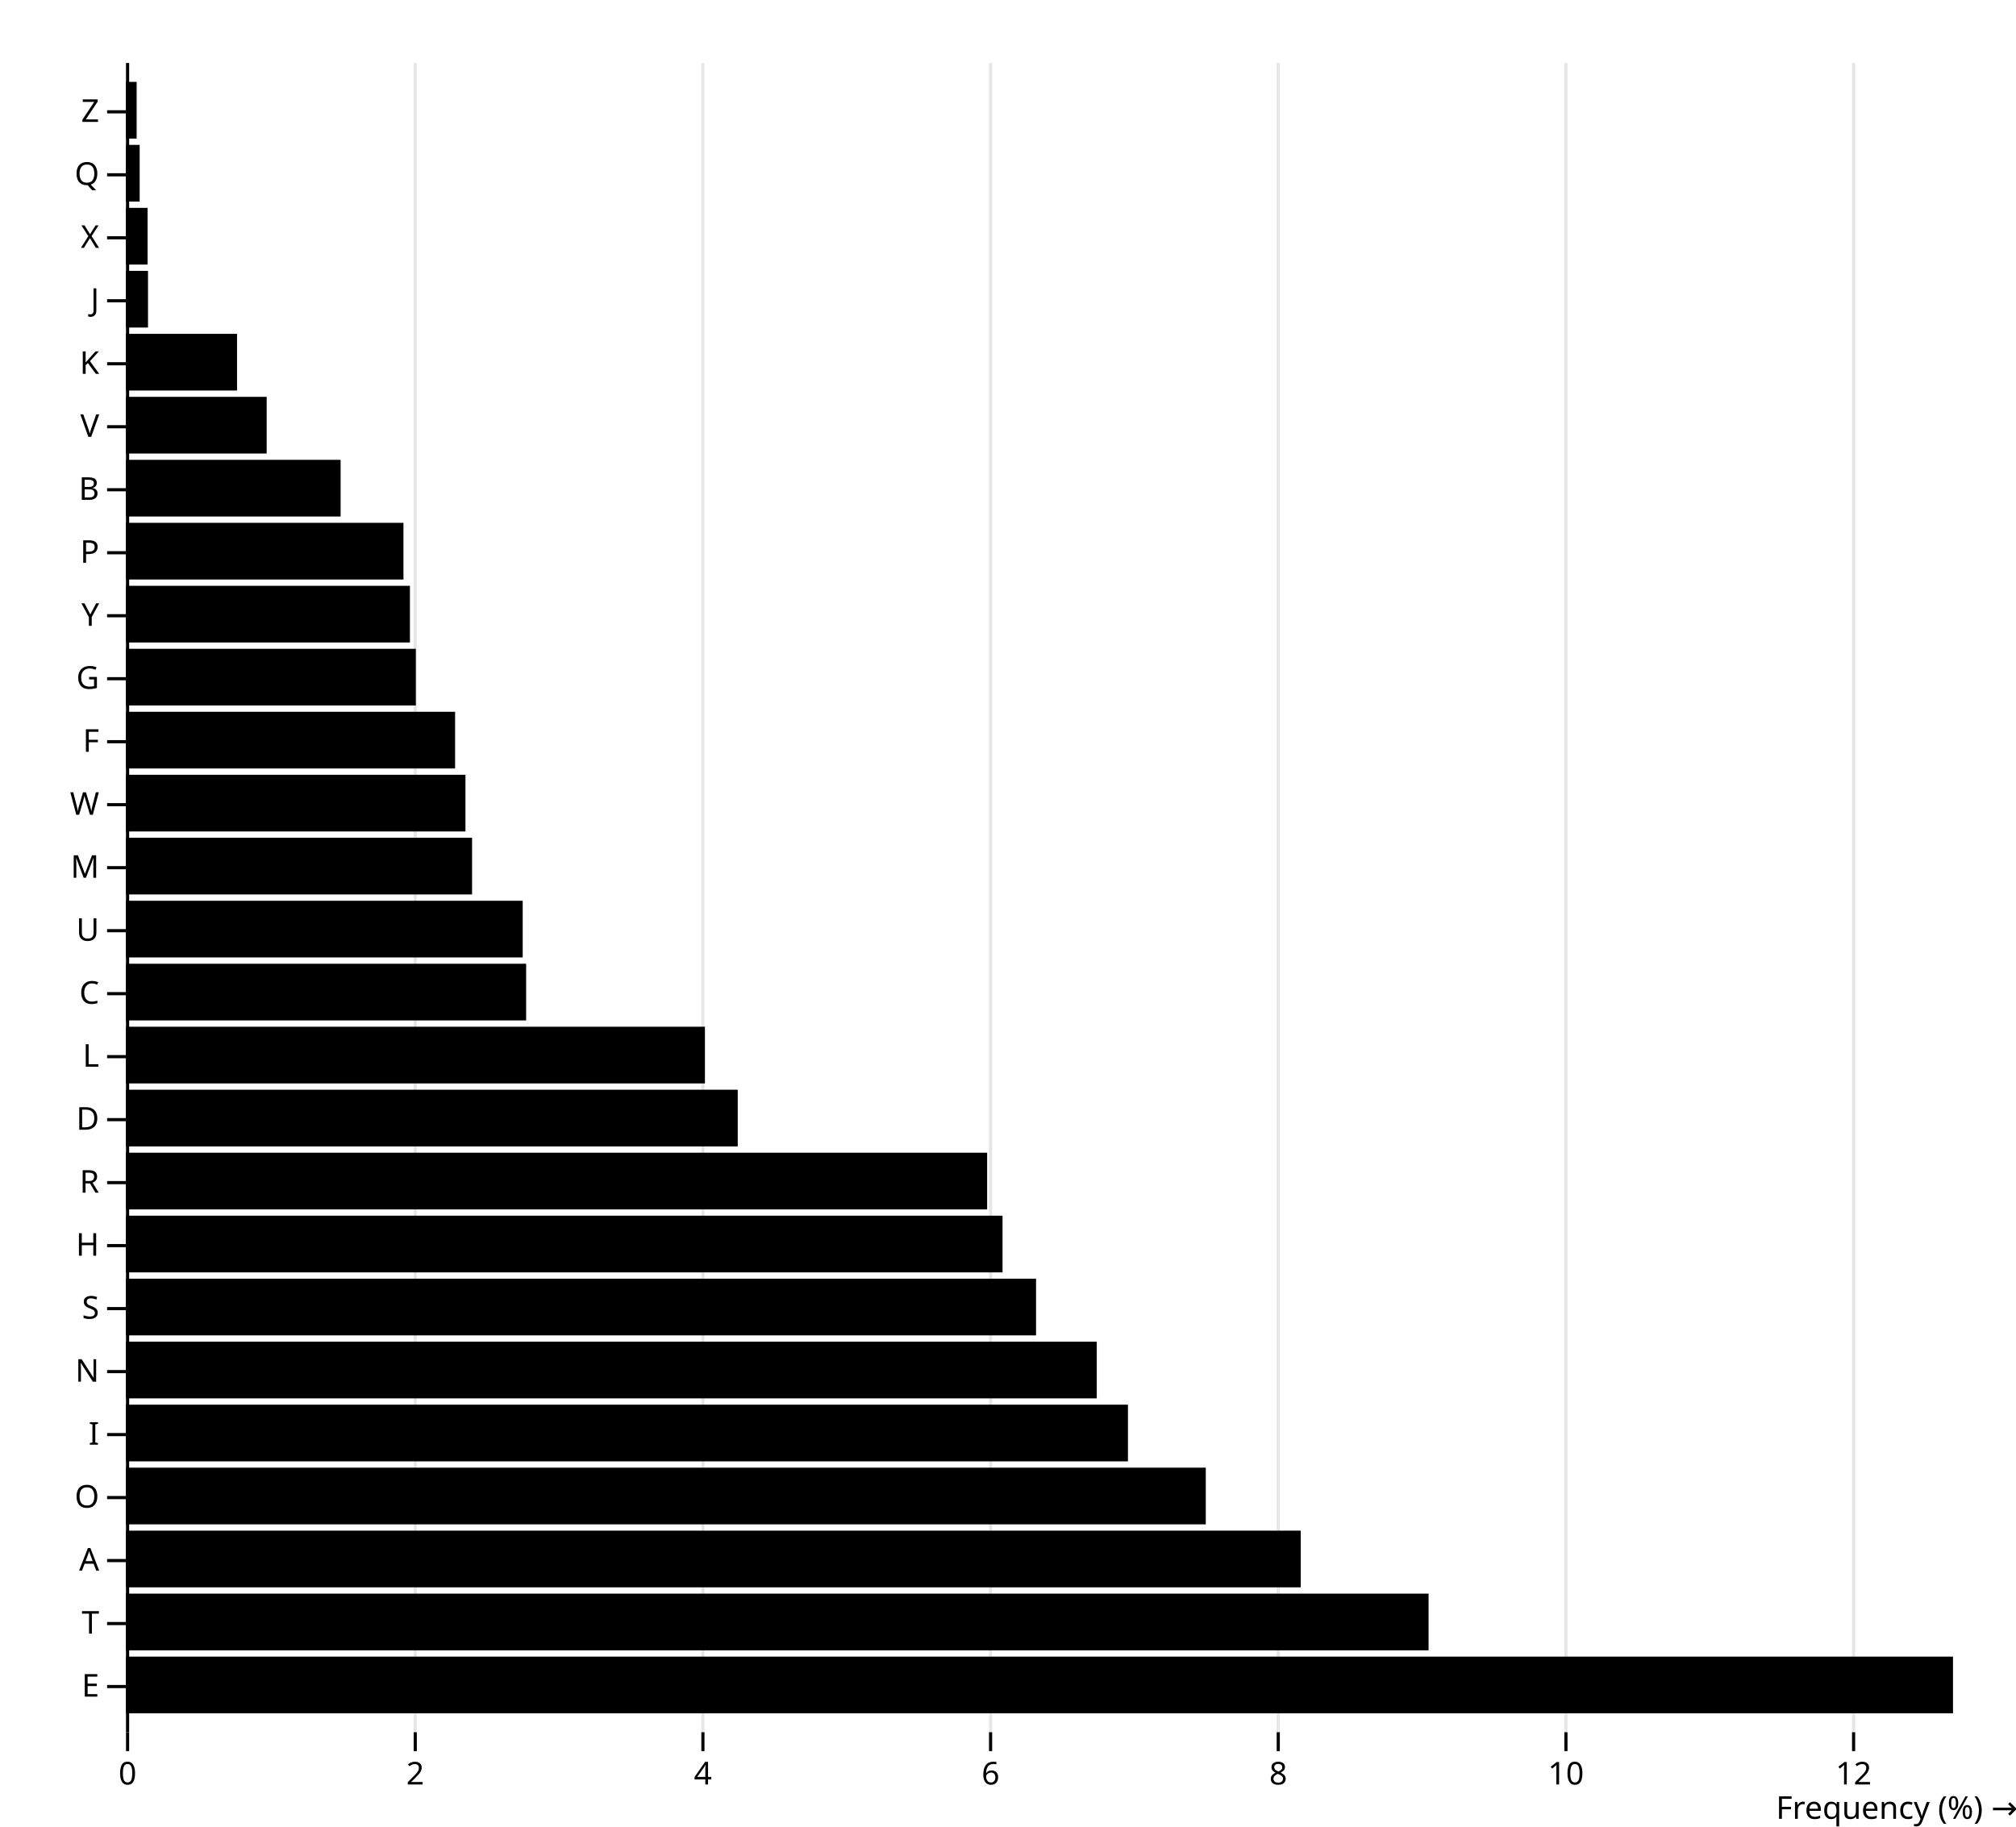
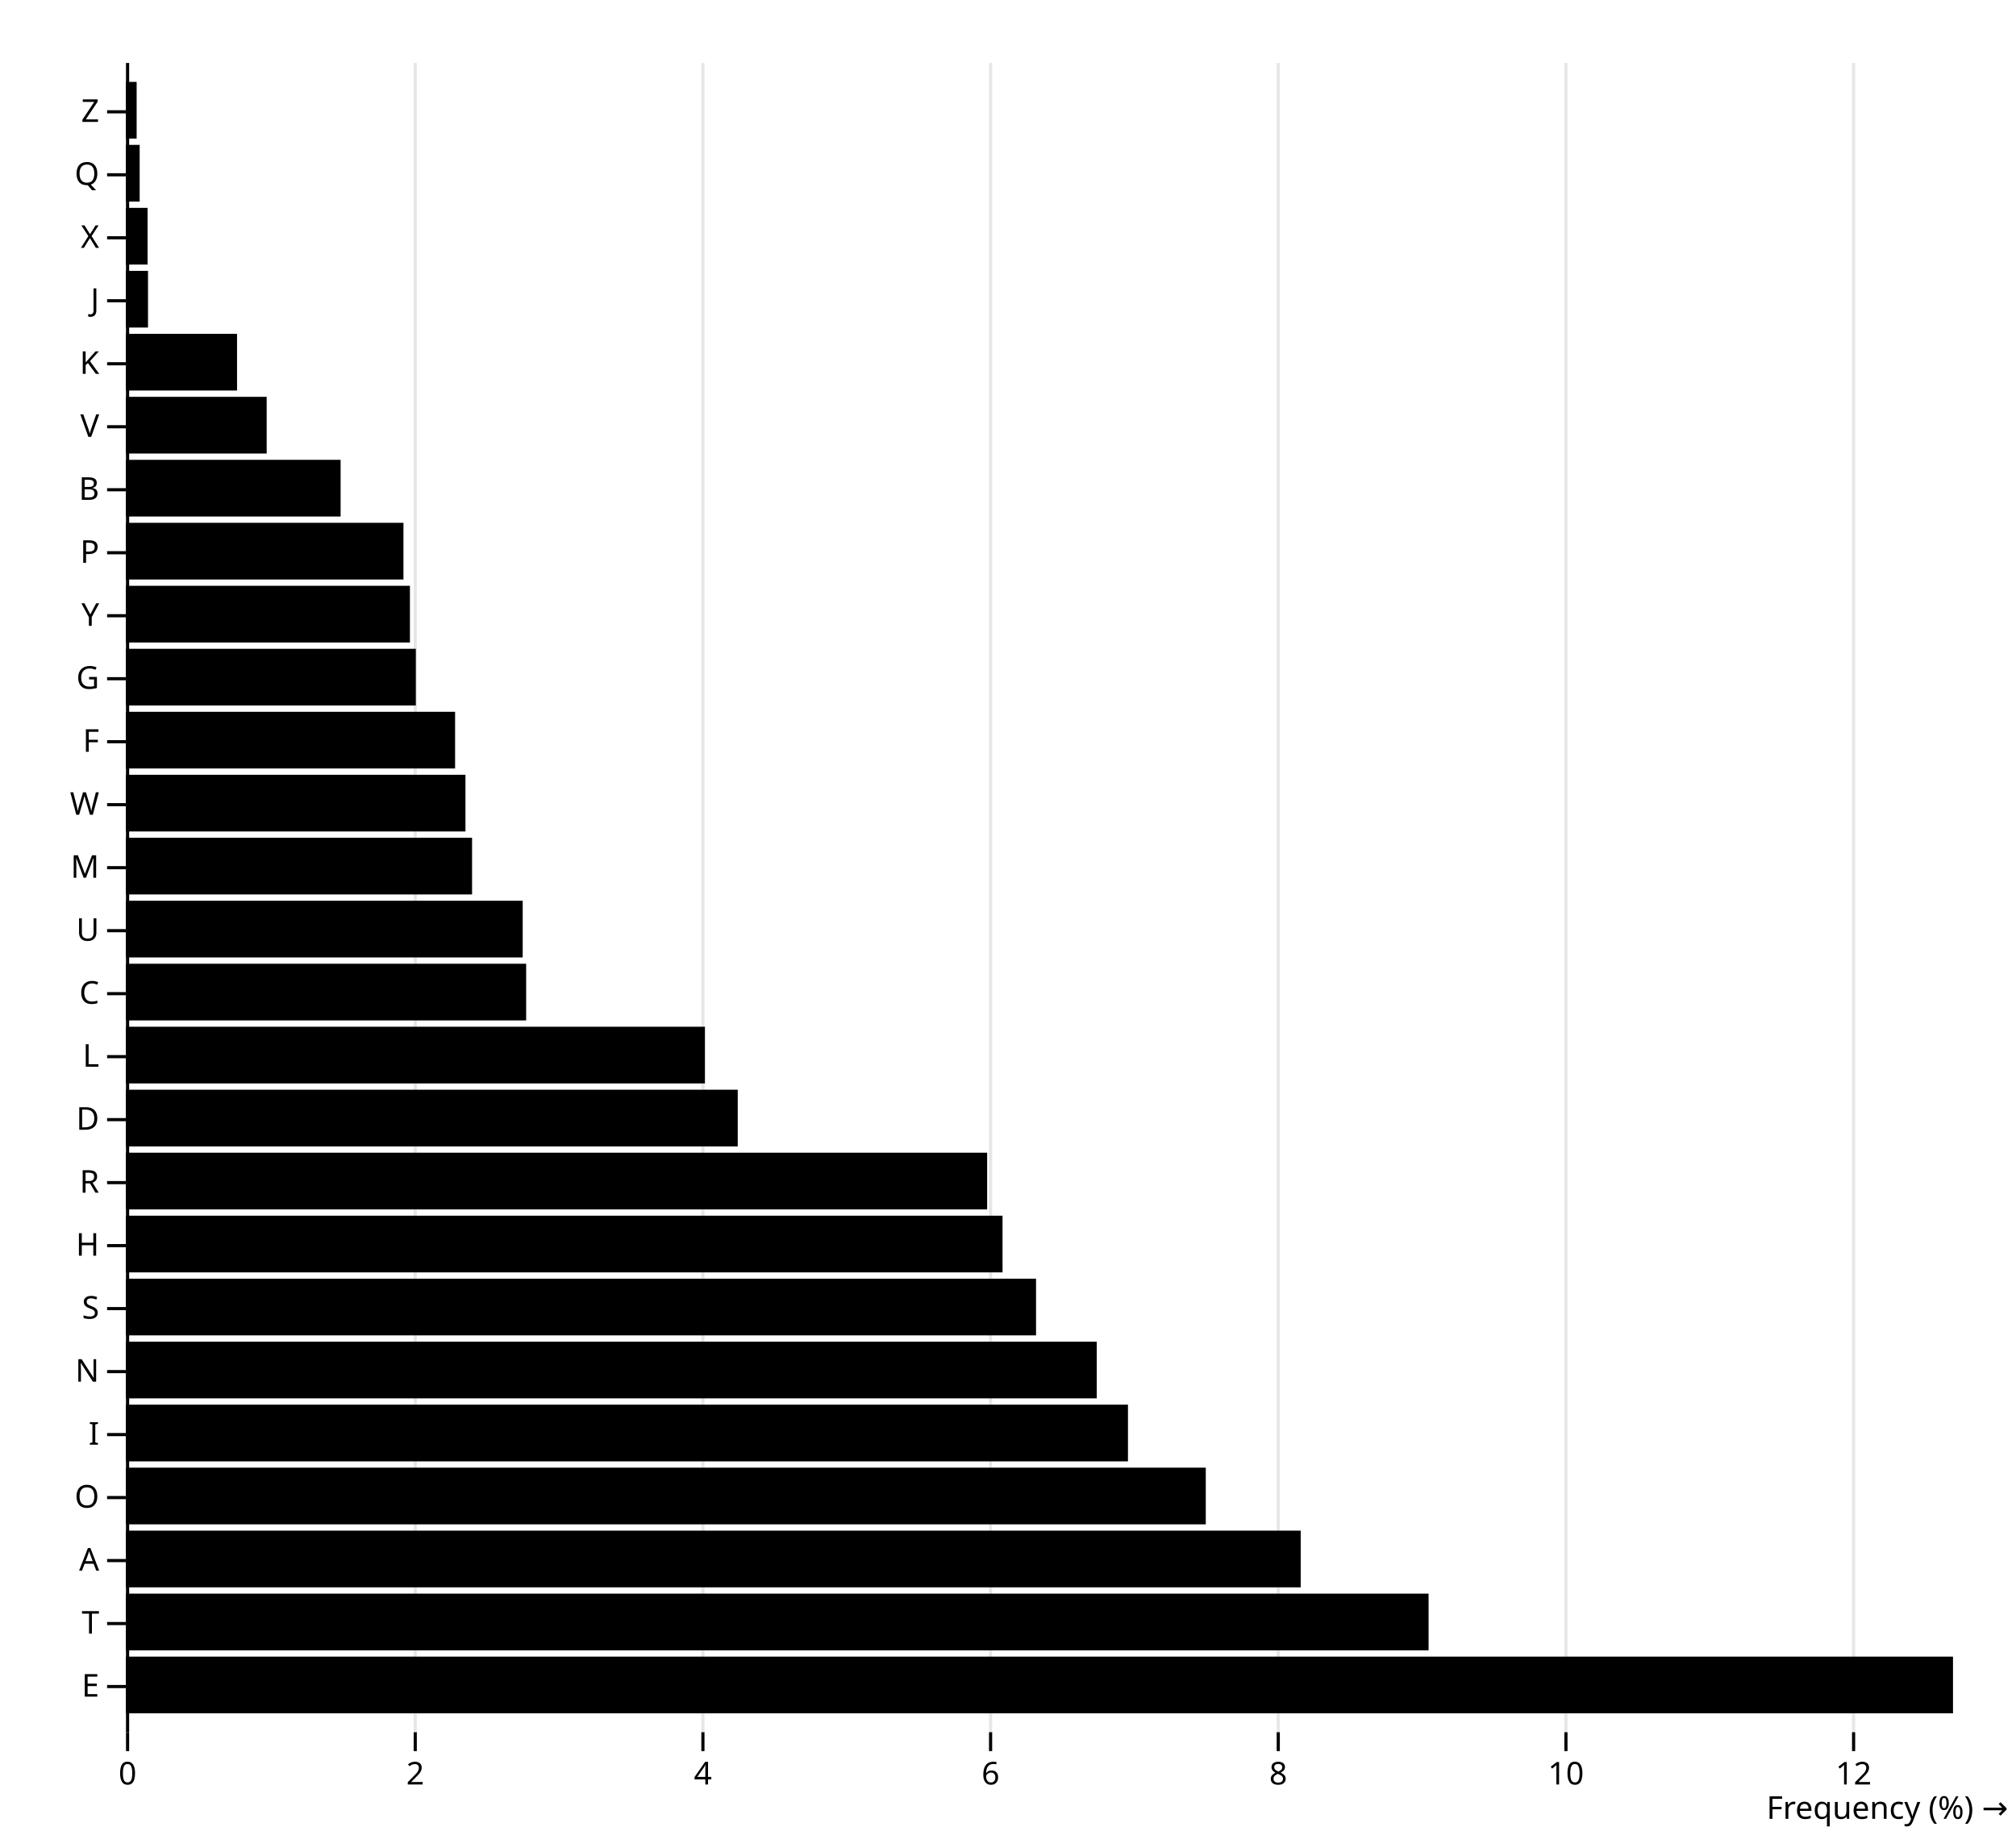
<svg xmlns="http://www.w3.org/2000/svg" class="plot" fill="currentColor" font-family="system-ui, sans-serif" font-size="10" text-anchor="middle" width="640" height="580" viewBox="0 0 640 580" aria-label="letter-frequency chart" aria-description="A horizontal bar chart showing the relative frequency of letters in the English language.">
  <style>
    .plot {
      display: block;
      background: white;
      height: auto;
      height: intrinsic;
      max-width: 100%;
    }

    .plot text,
    .plot tspan {
      white-space: pre;
    }
  </style>
  <g aria-label="y-axis tick" fill="none" stroke="currentColor" transform="translate(0,9.5)">
    <path transform="translate(40,26)" d="M0,0L-6,0" />
    <path transform="translate(40,46)" d="M0,0L-6,0" />
    <path transform="translate(40,66)" d="M0,0L-6,0" />
    <path transform="translate(40,86)" d="M0,0L-6,0" />
    <path transform="translate(40,106)" d="M0,0L-6,0" />
    <path transform="translate(40,126)" d="M0,0L-6,0" />
    <path transform="translate(40,146)" d="M0,0L-6,0" />
    <path transform="translate(40,166)" d="M0,0L-6,0" />
    <path transform="translate(40,186)" d="M0,0L-6,0" />
    <path transform="translate(40,206)" d="M0,0L-6,0" />
    <path transform="translate(40,226)" d="M0,0L-6,0" />
    <path transform="translate(40,246)" d="M0,0L-6,0" />
    <path transform="translate(40,266)" d="M0,0L-6,0" />
    <path transform="translate(40,286)" d="M0,0L-6,0" />
    <path transform="translate(40,306)" d="M0,0L-6,0" />
    <path transform="translate(40,326)" d="M0,0L-6,0" />
    <path transform="translate(40,346)" d="M0,0L-6,0" />
    <path transform="translate(40,366)" d="M0,0L-6,0" />
    <path transform="translate(40,386)" d="M0,0L-6,0" />
    <path transform="translate(40,406)" d="M0,0L-6,0" />
    <path transform="translate(40,426)" d="M0,0L-6,0" />
    <path transform="translate(40,446)" d="M0,0L-6,0" />
    <path transform="translate(40,466)" d="M0,0L-6,0" />
    <path transform="translate(40,486)" d="M0,0L-6,0" />
    <path transform="translate(40,506)" d="M0,0L-6,0" />
    <path transform="translate(40,526)" d="M0,0L-6,0" />
  </g>
  <g aria-label="y-axis tick label" text-anchor="end" transform="translate(-8.5,9.5)">
    <text y="0.32em" transform="translate(40,26)">Z</text>
    <text y="0.32em" transform="translate(40,46)">Q</text>
    <text y="0.32em" transform="translate(40,66)">X</text>
    <text y="0.32em" transform="translate(40,86)">J</text>
    <text y="0.32em" transform="translate(40,106)">K</text>
    <text y="0.32em" transform="translate(40,126)">V</text>
    <text y="0.32em" transform="translate(40,146)">B</text>
    <text y="0.32em" transform="translate(40,166)">P</text>
    <text y="0.32em" transform="translate(40,186)">Y</text>
    <text y="0.32em" transform="translate(40,206)">G</text>
    <text y="0.32em" transform="translate(40,226)">F</text>
    <text y="0.32em" transform="translate(40,246)">W</text>
    <text y="0.32em" transform="translate(40,266)">M</text>
    <text y="0.32em" transform="translate(40,286)">U</text>
    <text y="0.32em" transform="translate(40,306)">C</text>
    <text y="0.32em" transform="translate(40,326)">L</text>
    <text y="0.32em" transform="translate(40,346)">D</text>
    <text y="0.32em" transform="translate(40,366)">R</text>
    <text y="0.32em" transform="translate(40,386)">H</text>
    <text y="0.32em" transform="translate(40,406)">S</text>
    <text y="0.32em" transform="translate(40,426)">N</text>
    <text y="0.32em" transform="translate(40,446)">I</text>
    <text y="0.32em" transform="translate(40,466)">O</text>
    <text y="0.32em" transform="translate(40,486)">A</text>
    <text y="0.32em" transform="translate(40,506)">T</text>
    <text y="0.32em" transform="translate(40,526)">E</text>
  </g>
  <g aria-label="x-grid" stroke="currentColor" stroke-opacity="0.1" transform="translate(0.5,0)">
    <line x1="40" x2="40" y1="20" y2="550" />
    <line x1="131.324" x2="131.324" y1="20" y2="550" />
    <line x1="222.648" x2="222.648" y1="20" y2="550" />
    <line x1="313.973" x2="313.973" y1="20" y2="550" />
    <line x1="405.297" x2="405.297" y1="20" y2="550" />
    <line x1="496.621" x2="496.621" y1="20" y2="550" />
    <line x1="587.945" x2="587.945" y1="20" y2="550" />
  </g>
  <g aria-label="x-axis tick" fill="none" stroke="currentColor" transform="translate(0.5,0)">
    <path transform="translate(40,550)" d="M0,0L0,6" />
    <path transform="translate(131.3242,550)" d="M0,0L0,6" />
    <path transform="translate(222.6484,550)" d="M0,0L0,6" />
    <path transform="translate(313.9726,550)" d="M0,0L0,6" />
    <path transform="translate(405.2968,550)" d="M0,0L0,6" />
    <path transform="translate(496.621,550)" d="M0,0L0,6" />
    <path transform="translate(587.9452,550)" d="M0,0L0,6" />
  </g>
  <g aria-label="x-axis tick label" font-variant="tabular-nums" transform="translate(0.5,9.5)">
    <text y="0.71em" transform="translate(40,550)">0</text>
    <text y="0.71em" transform="translate(131.3242,550)">2</text>
    <text y="0.71em" transform="translate(222.6484,550)">4</text>
    <text y="0.71em" transform="translate(313.9726,550)">6</text>
    <text y="0.71em" transform="translate(405.2968,550)">8</text>
    <text y="0.71em" transform="translate(496.621,550)">10</text>
    <text y="0.71em" transform="translate(587.9452,550)">12</text>
  </g>
-   <g aria-label="x-axis label" text-anchor="end" transform="translate(20.5,27.5)">
+   <g aria-label="x-axis label" text-anchor="end" transform="translate(17.5,27.5)">
    <text transform="translate(620,550)">Frequency (%) →</text>
  </g>
  <g aria-label="bar">
    <rect x="40" width="580" y="526" height="18" aria-label="E 12.7%" />
    <rect x="40" width="413.516" y="506" height="18" aria-label="T 9.1%" />
    <rect x="40" width="372.922" y="486" height="18" aria-label="A 8.2%" />
    <rect x="40" width="342.785" y="466" height="18" aria-label="O 7.5%" />
    <rect x="40" width="318.082" y="446" height="18" aria-label="I 7.0%" />
    <rect x="40" width="308.174" y="426" height="18" aria-label="N 6.7%" />
    <rect x="40" width="288.904" y="406" height="18" aria-label="S 6.3%" />
    <rect x="40" width="278.265" y="386" height="18" aria-label="H 6.1%" />
    <rect x="40" width="273.379" y="366" height="18" aria-label="R 6.0%" />
    <rect x="40" width="194.201" y="346" height="18" aria-label="D 4.3%" />
    <rect x="40" width="183.79" y="326" height="18" aria-label="L 4.0%" />
    <rect x="40" width="127.032" y="306" height="18" aria-label="C 2.8%" />
    <rect x="40" width="125.936" y="286" height="18" aria-label="U 2.8%" />
    <rect x="40" width="109.863" y="266" height="18" aria-label="M 2.4%" />
    <rect x="40" width="107.763" y="246" height="18" aria-label="W 2.4%" />
    <rect x="40" width="104.475" y="226" height="18" aria-label="F 2.3%" />
    <rect x="40" width="92.009" y="206" height="18" aria-label="G 2.0%" />
    <rect x="40" width="90.137" y="186" height="18" aria-label="Y 2.0%" />
    <rect x="40" width="88.082" y="166" height="18" aria-label="P 1.9%" />
    <rect x="40" width="68.128" y="146" height="18" aria-label="B 1.5%" />
    <rect x="40" width="44.658" y="126" height="18" aria-label="V 1.0%" />
    <rect x="40" width="35.251" y="106" height="18" aria-label="K 0.8%" />
    <rect x="40" width="6.986" y="86" height="18" aria-label="J 0.2%" />
    <rect x="40" width="6.849" y="66" height="18" aria-label="X 0.1%" />
    <rect x="40" width="4.338" y="46" height="18" aria-label="Q 0.1%" />
    <rect x="40" width="3.379" y="26" height="18" aria-label="Z 0.1%" />
  </g>
  <g aria-label="rule" stroke="currentColor" transform="translate(0.5,0)">
    <line x1="40" x2="40" y1="20" y2="550" />
  </g>
</svg>
